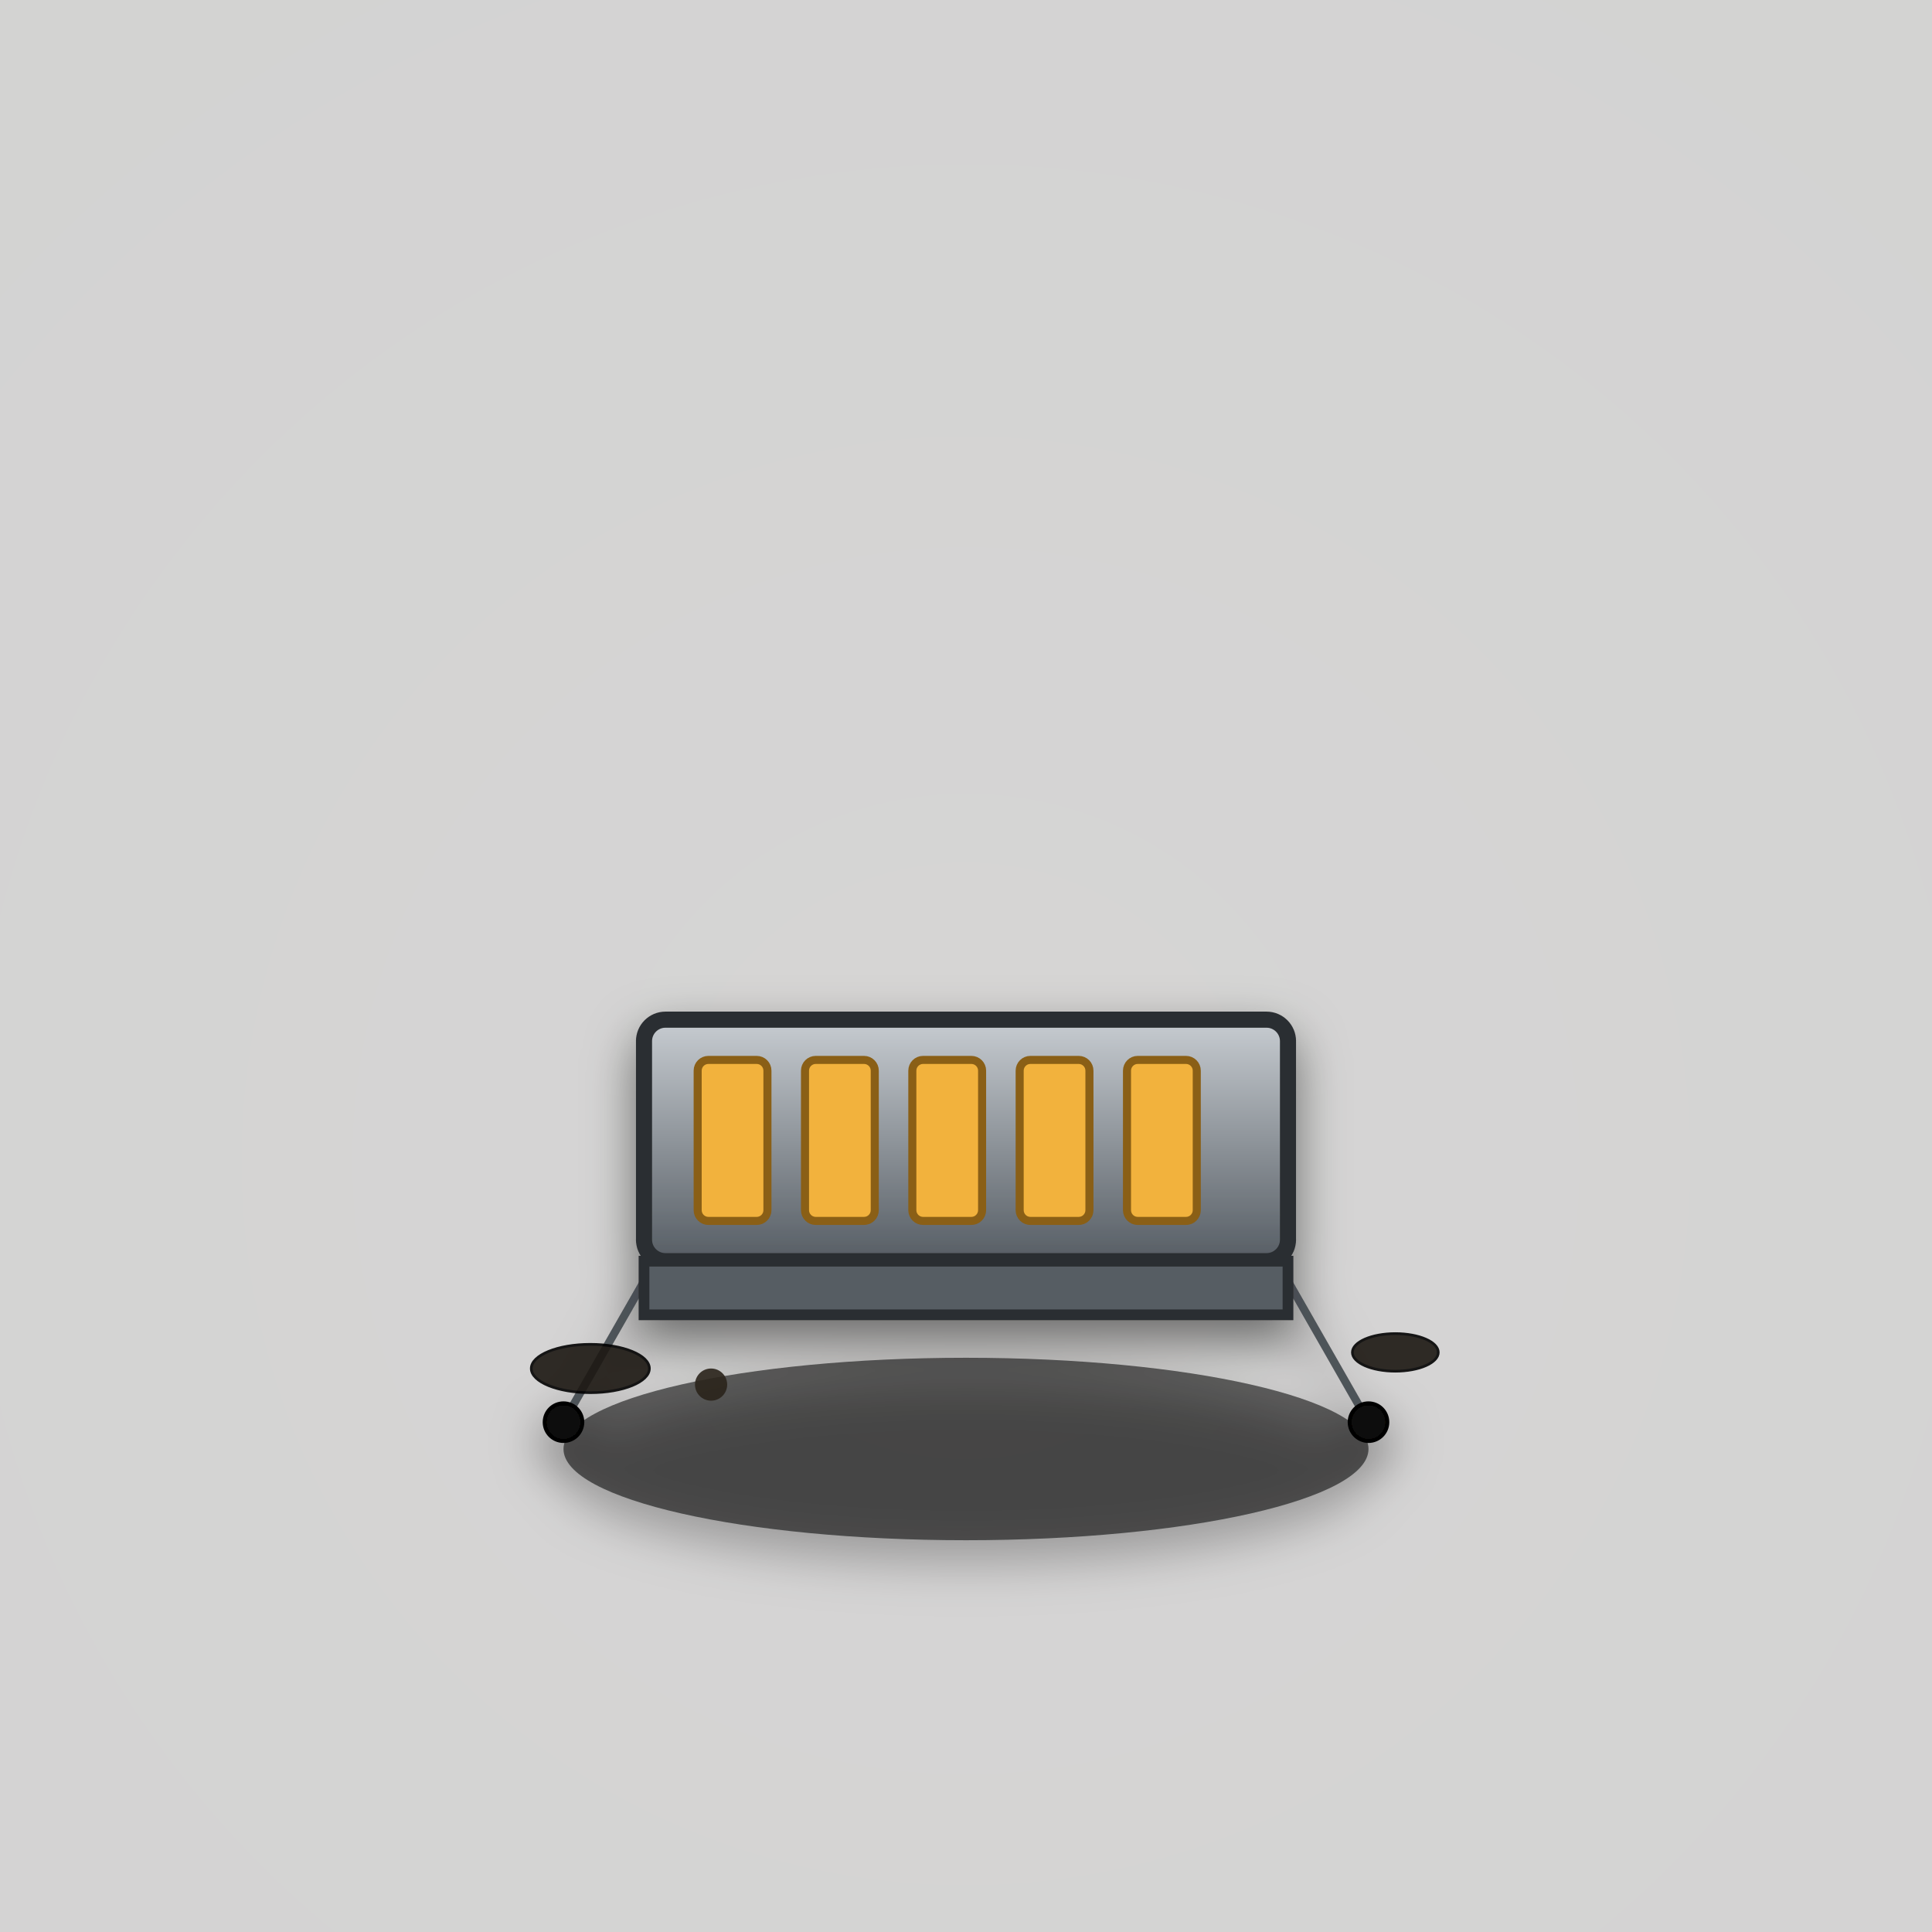
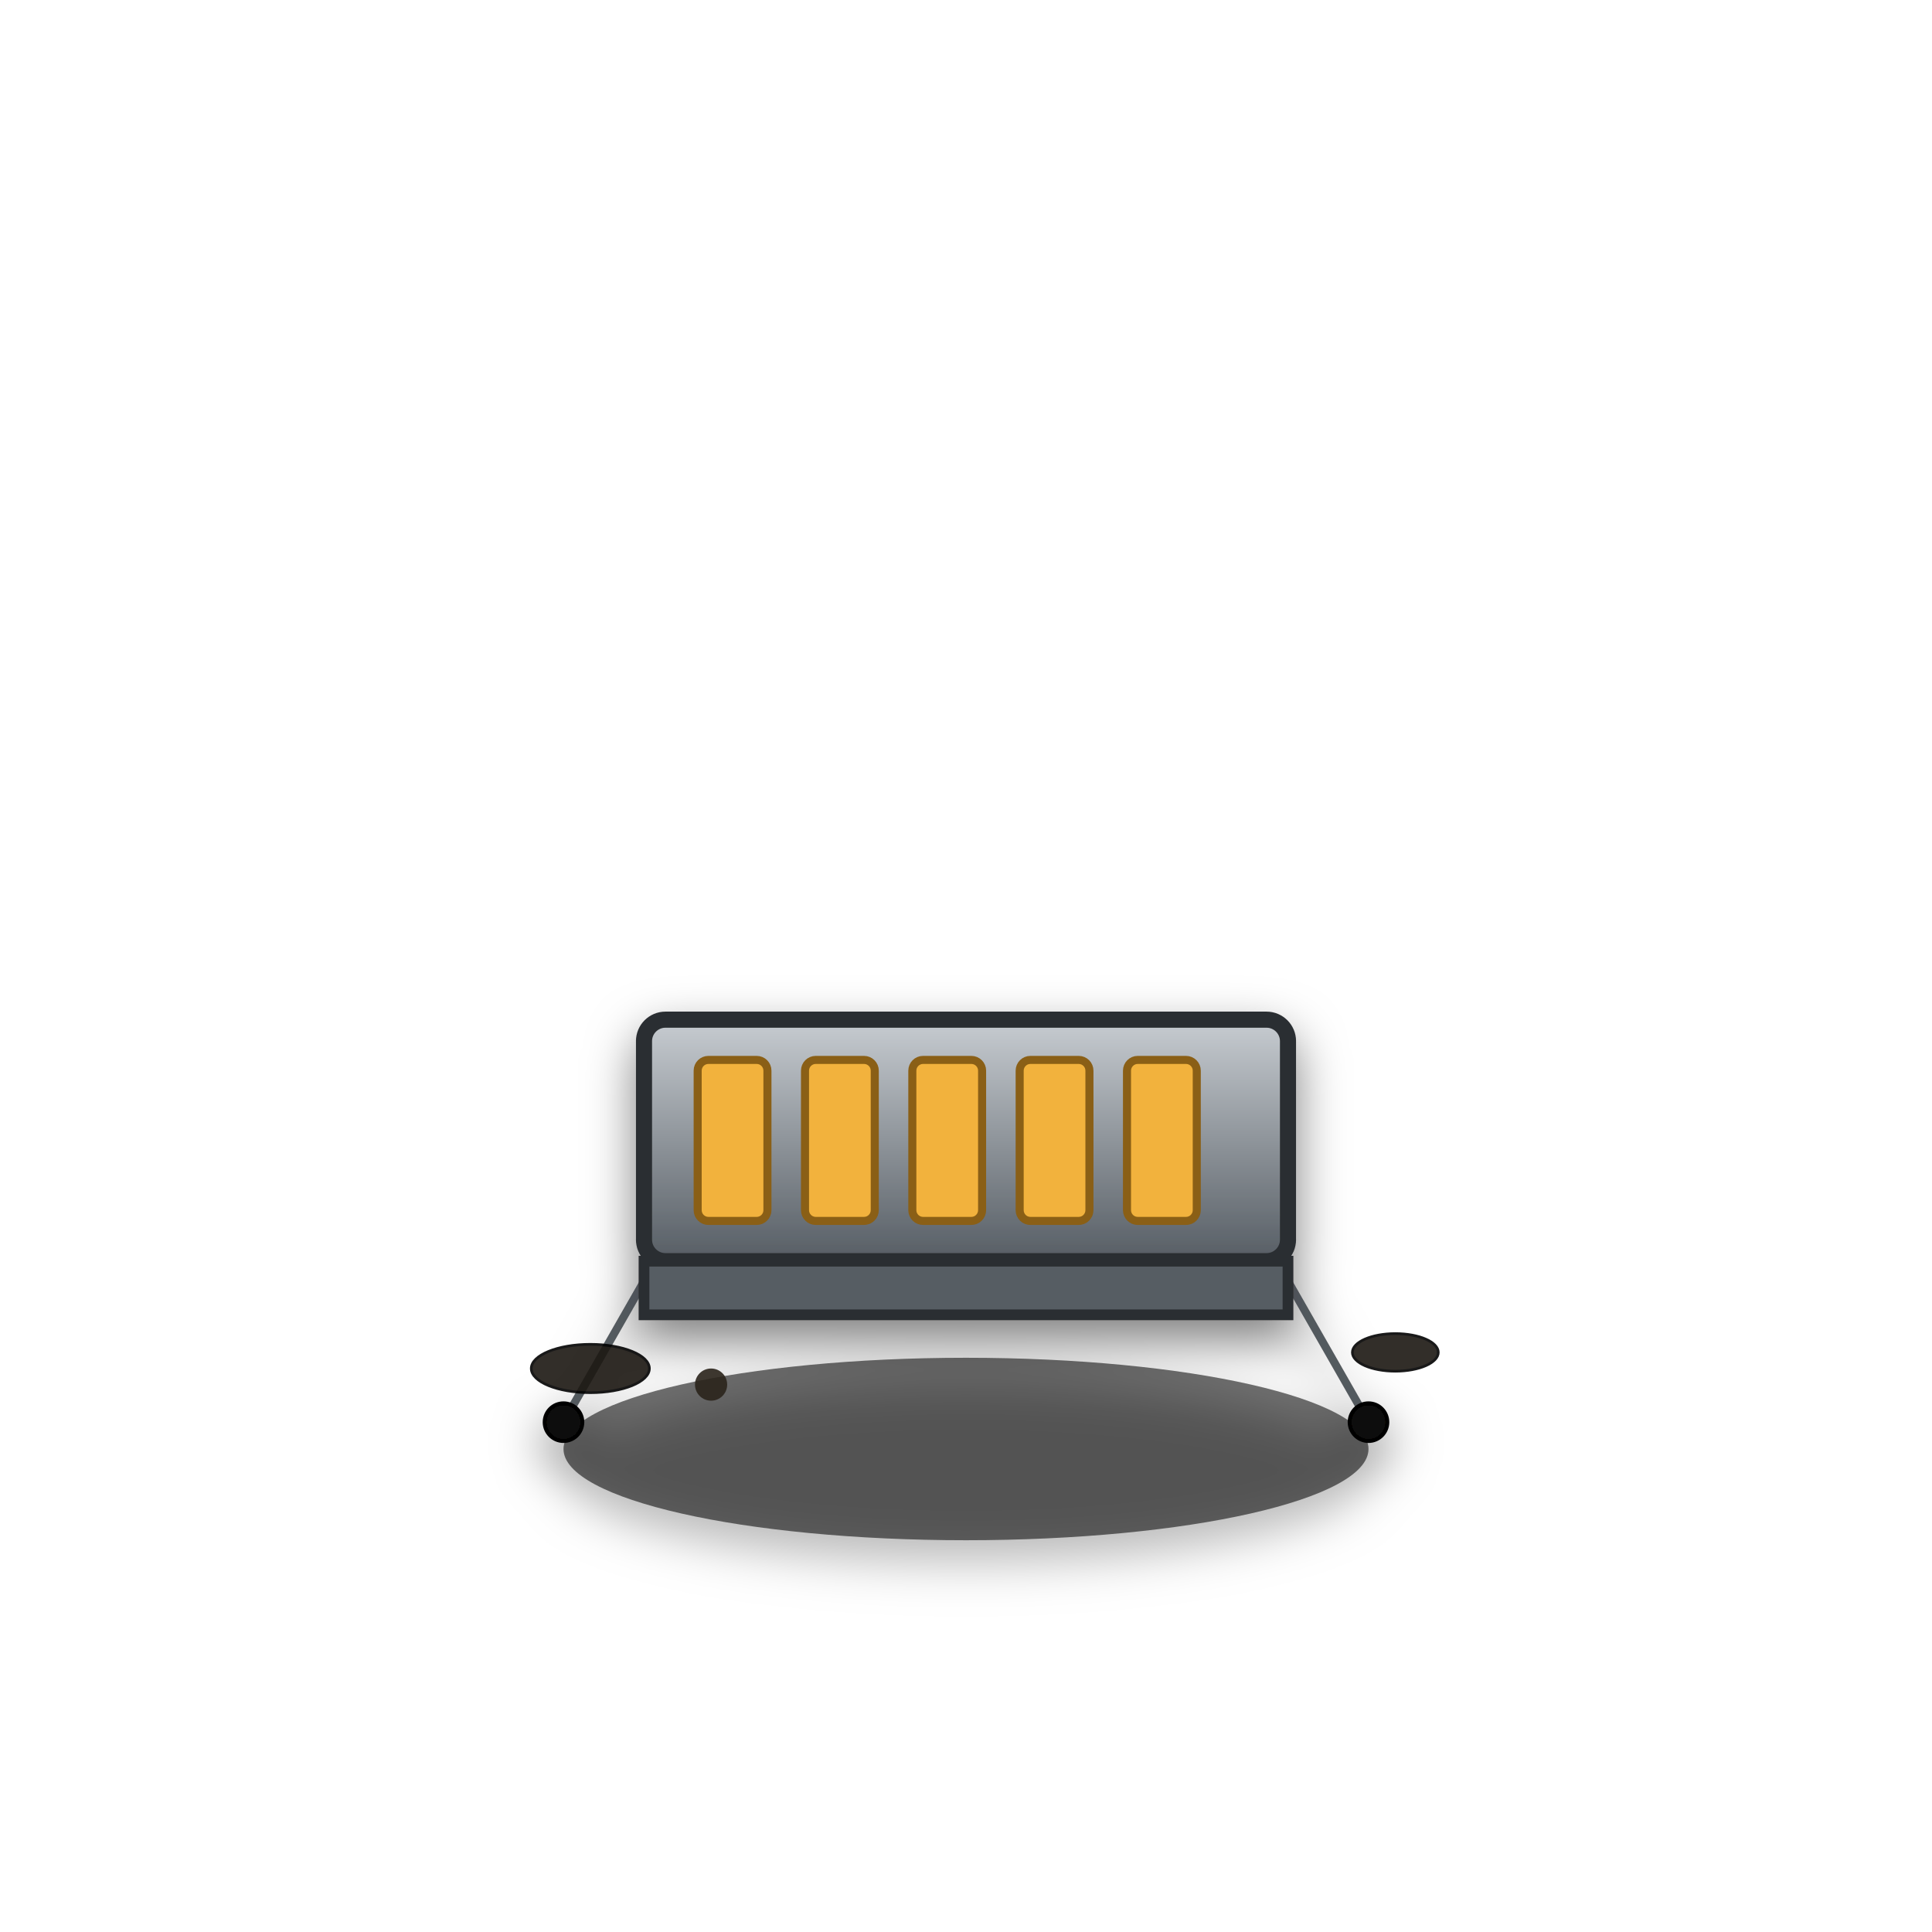
<svg xmlns="http://www.w3.org/2000/svg" viewBox="0 0 720 720">
  <defs>
    <radialGradient id="regoBg" cx="50%" cy="60%" r="70%">
      <stop offset="0" stop-color="#1c1712" />
      <stop offset="1" stop-color="#0c0a08" />
    </radialGradient>
    <linearGradient id="hull" x1="0" y1="0" x2="0" y2="1">
      <stop stop-color="#c7ccd1" />
      <stop offset="1" stop-color="#565d64" />
    </linearGradient>
    <filter id="dropSh" x="-30%" y="-30%" width="160%" height="160%">
      <feDropShadow dx="0" dy="8" stdDeviation="9" flood-opacity=".5" />
    </filter>
  </defs>
-   <rect x="0" y="0" width="720" height="720" fill="url(#regoBg)" opacity=".18" />
  <g filter="url(#dropSh)" transform="translate(360 420)">
    <ellipse cx="0" cy="120" rx="150" ry="34" fill="#000" opacity=".55" />
    <path d="M-110 40 L-150 110" stroke="#3a3f44" stroke-width="3" fill="none" opacity=".85" />
    <circle cx="-150" cy="110" r="7" fill="#100e0c" stroke="#000" stroke-width="1.5" />
    <path d="M110 40 L150 110" stroke="#3a3f44" stroke-width="3" fill="none" opacity=".85" />
    <circle cx="150" cy="110" r="7" fill="#100e0c" stroke="#000" stroke-width="1.5" />
    <rect x="-120" y="-40" width="240" height="90" rx="8" fill="url(#hull)" stroke="#2a2d30" stroke-width="6" />
    <g fill="#f2b23c" stroke="#8a5e14" stroke-width="3">
      <rect x="-100" y="-25" width="26" height="60" rx="4" />
      <rect x="-60" y="-25" width="26" height="60" rx="4" />
      <rect x="-20" y="-25" width="26" height="60" rx="4" />
      <rect x="20" y="-25" width="26" height="60" rx="4" />
      <rect x="60" y="-25" width="26" height="60" rx="4" />
    </g>
    <rect x="-120" y="50" width="240" height="20" fill="#565d64" stroke="#2a2d30" stroke-width="4" />
  </g>
  <g opacity=".9">
    <ellipse cx="220" cy="510" rx="22" ry="9" fill="#1c1712" stroke="#000" stroke-width="1" />
    <ellipse cx="520" cy="504" rx="16" ry="7" fill="#1c1712" stroke="#000" stroke-width="1" />
    <circle cx="265" cy="516" r="6" fill="#2a231b" />
  </g>
</svg>
